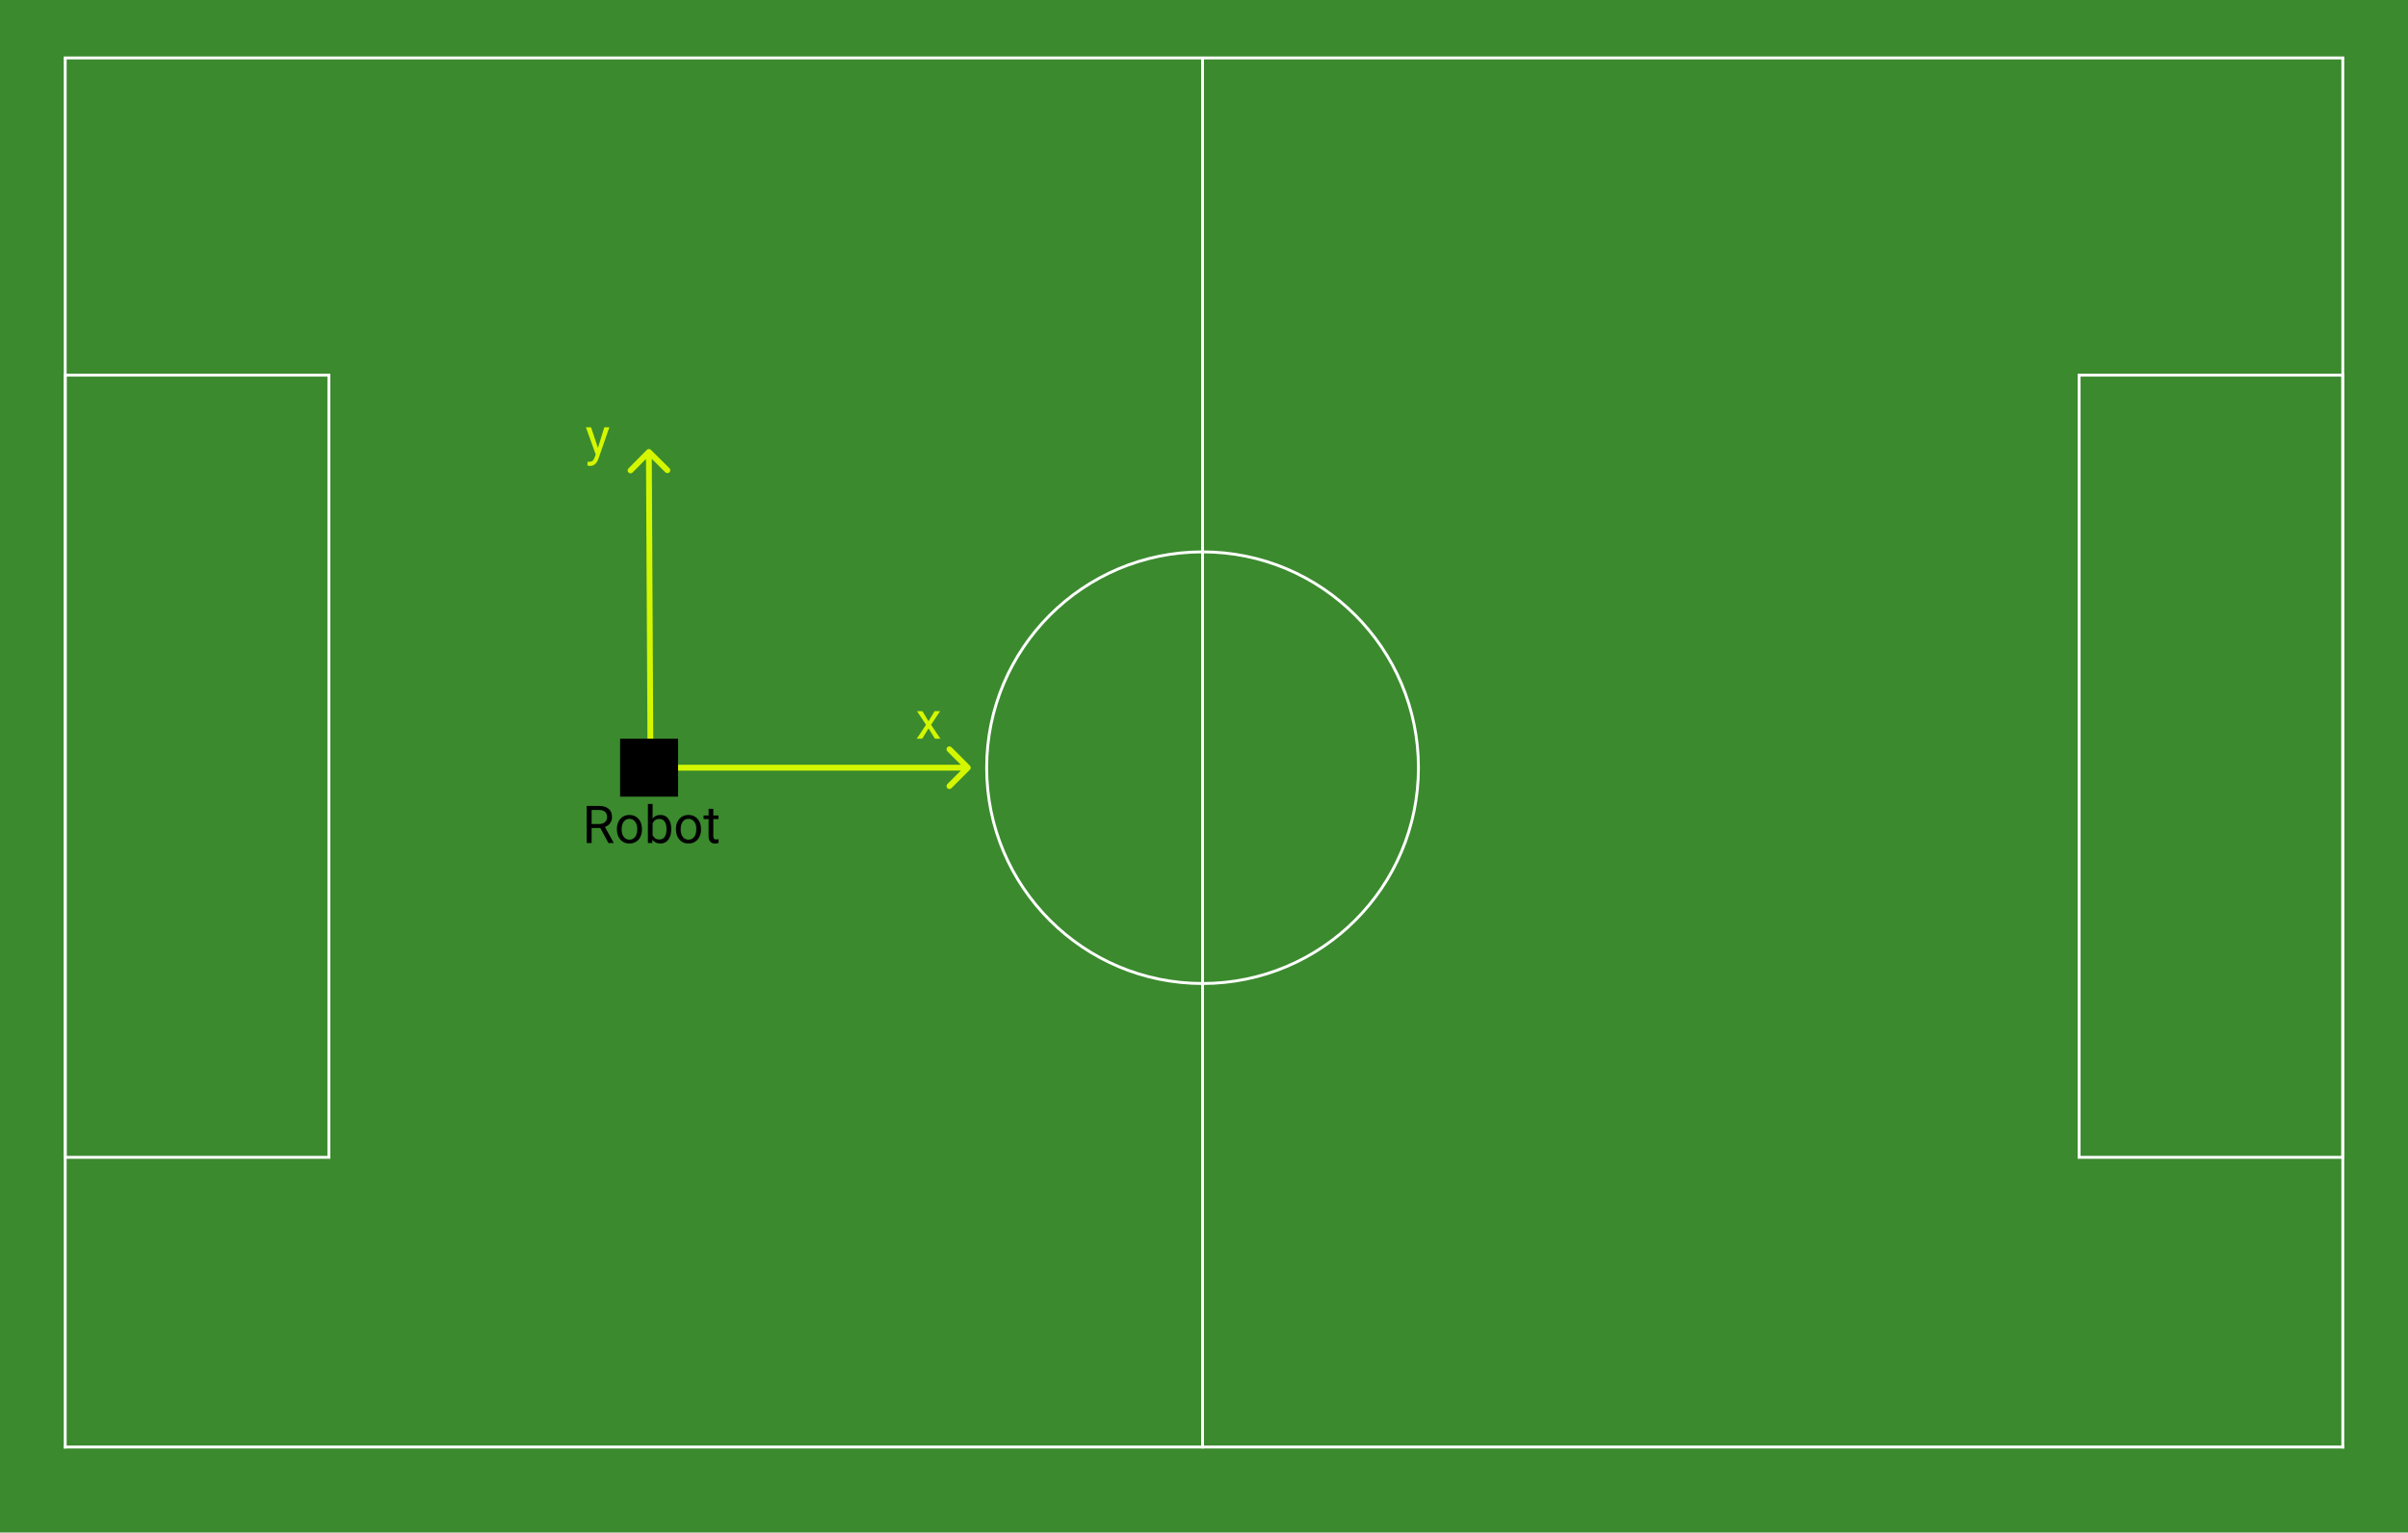
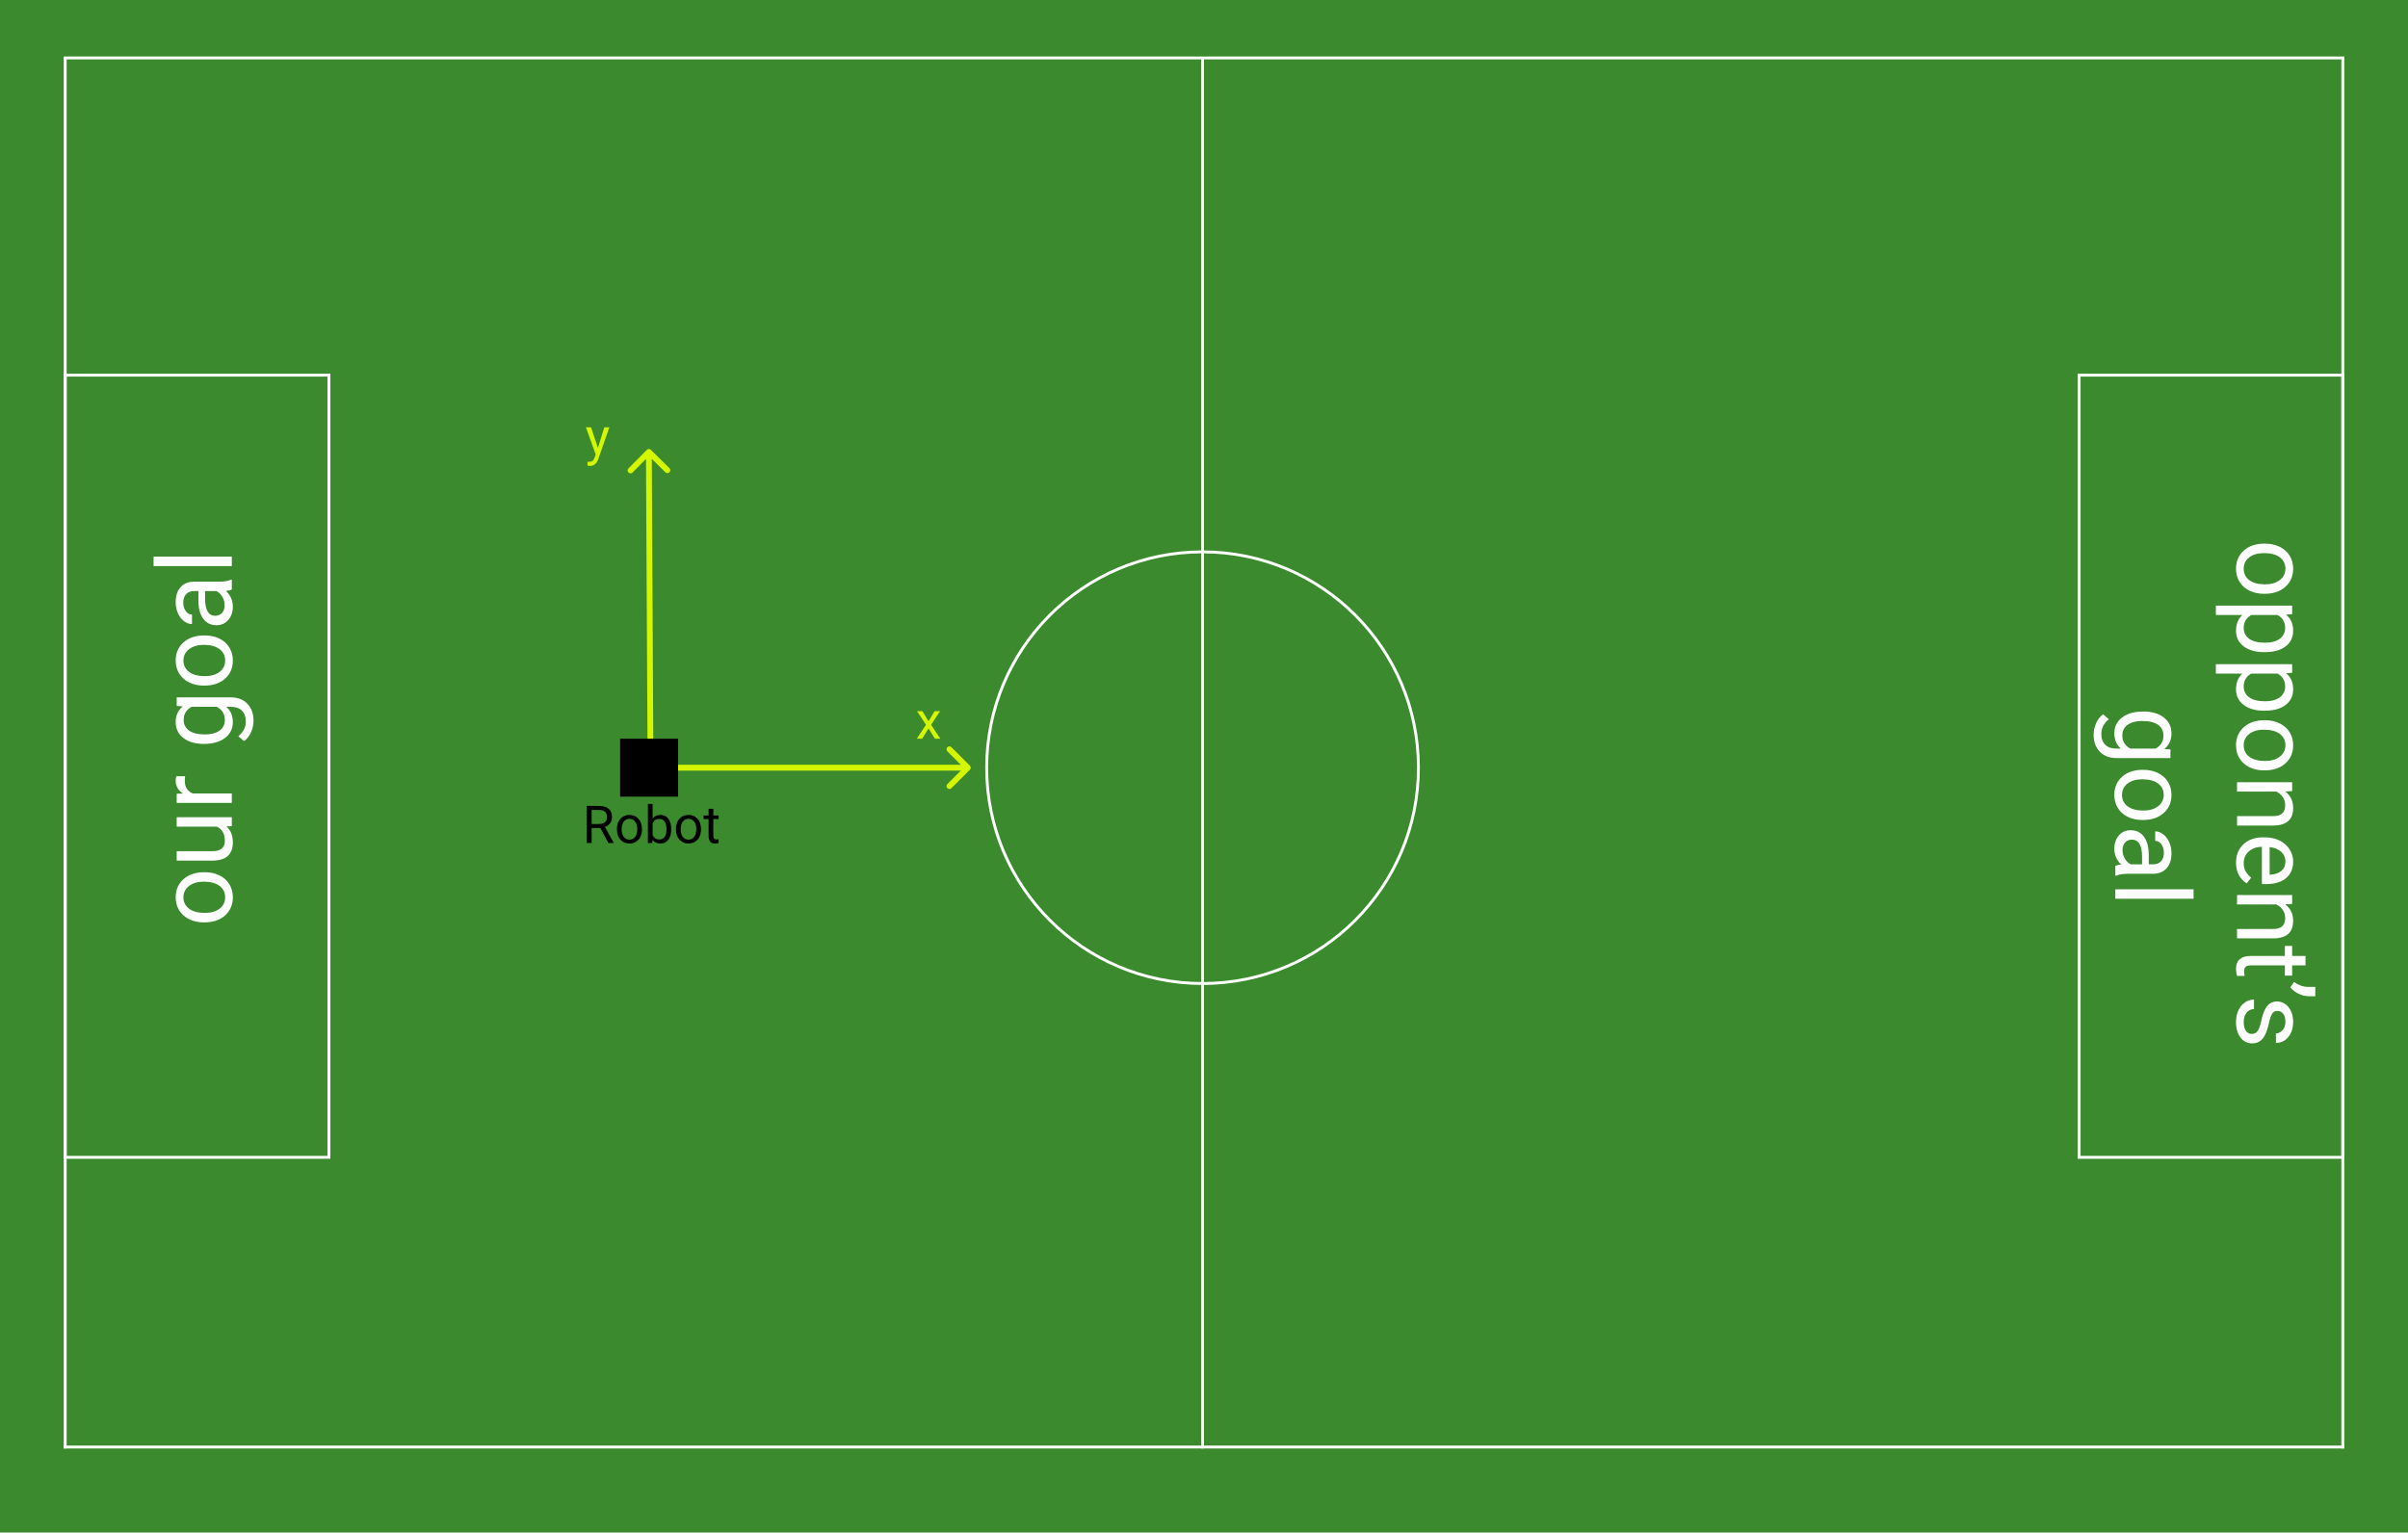
<svg xmlns="http://www.w3.org/2000/svg" width="831" height="529" viewBox="0 0 831 529" fill="none">
  <rect width="831" height="529" fill="#3B8A2E" />
+   <path d="M781.686 187.656C783.549 187.656 785.225 188.02 786.713 188.746C788.201 189.484 789.35 190.504 790.158 191.805C790.967 193.117 791.371 194.611 791.371 196.287C791.371 198.877 790.475 200.969 788.682 202.562C786.889 204.168 784.504 204.971 781.527 204.971H781.299C779.447 204.971 777.783 204.613 776.307 203.898C774.842 203.195 773.699 202.182 772.879 200.857C772.059 199.545 771.648 198.033 771.648 196.322C771.648 193.744 772.545 191.652 774.338 190.047C776.131 188.453 778.504 187.656 781.457 187.656H781.686ZM781.299 190.926C779.189 190.926 777.496 191.412 776.219 192.385C774.941 193.369 774.303 194.682 774.303 196.322C774.303 197.975 774.947 199.287 776.236 200.26C777.537 201.232 779.354 201.719 781.686 201.719C783.771 201.719 785.459 201.221 786.748 200.225C788.049 199.24 788.699 197.928 788.699 196.287C788.699 194.682 788.061 193.387 786.783 192.402C785.506 191.418 783.678 190.926 781.299 190.926ZM781.299 225.115C778.404 225.115 776.072 224.453 774.303 223.129C772.533 221.805 771.648 220.012 771.648 217.75C771.648 215.441 772.381 213.625 773.846 212.301H764.688V209.049H791.02V212.02L788.91 212.178C790.551 213.502 791.371 215.342 791.371 217.697C791.371 219.982 790.51 221.787 788.787 223.111C787.064 224.447 784.668 225.115 781.598 225.115H781.299ZM781.668 221.863C783.812 221.863 785.506 221.406 786.748 220.492C787.99 219.578 788.611 218.324 788.611 216.73C788.611 214.762 787.738 213.285 785.992 212.301H776.904C775.17 213.273 774.303 214.762 774.303 216.766C774.303 218.324 774.918 219.561 776.148 220.475C777.391 221.4 779.23 221.863 781.668 221.863ZM781.299 245.33C778.404 245.33 776.072 244.668 774.303 243.344C772.533 242.02 771.648 240.227 771.648 237.965C771.648 235.656 772.381 233.84 773.846 232.516H764.688V229.264H791.02V232.234L788.91 232.393C790.551 233.717 791.371 235.557 791.371 237.912C791.371 240.197 790.51 242.002 788.787 243.326C787.064 244.662 784.668 245.33 781.598 245.33H781.299ZM781.668 242.078C783.812 242.078 785.506 241.621 786.748 240.707C787.99 239.793 788.611 238.539 788.611 236.945C788.611 234.977 787.738 233.5 785.992 232.516H776.904C775.17 233.488 774.303 234.977 774.303 236.98C774.303 238.539 774.918 239.775 776.148 240.689C777.391 241.615 779.23 242.078 781.668 242.078ZM781.686 248.617C783.549 248.617 785.225 248.98 786.713 249.707C788.201 250.445 789.35 251.465 790.158 252.766C790.967 254.078 791.371 255.572 791.371 257.248C791.371 259.838 790.475 261.93 788.682 263.523C786.889 265.129 784.504 265.932 781.527 265.932H781.299C779.447 265.932 777.783 265.574 776.307 264.859C774.842 264.156 773.699 263.143 772.879 261.818C772.059 260.506 771.648 258.994 771.648 257.283C771.648 254.705 772.545 252.613 774.338 251.008C776.131 249.414 778.504 248.617 781.457 248.617H781.686ZM781.299 251.887C779.189 251.887 777.496 252.373 776.219 253.346C774.941 254.33 774.303 255.643 774.303 257.283C774.303 258.936 774.947 260.248 776.236 261.221C777.537 262.193 779.354 262.68 781.686 262.68C783.771 262.68 785.459 262.182 786.748 261.186C788.049 260.201 788.699 258.889 788.699 257.248C788.699 255.643 788.061 254.348 786.783 253.363C785.506 252.379 783.678 251.887 781.299 251.887ZM791.02 273.086L788.629 273.191C790.457 274.645 791.371 276.543 791.371 278.887C791.371 282.906 789.104 284.934 784.568 284.969H772V281.717H784.586C785.957 281.705 786.971 281.389 787.627 280.768C788.283 280.158 788.611 279.203 788.611 277.902C788.611 276.848 788.33 275.922 787.768 275.125C787.205 274.328 786.467 273.707 785.553 273.262H772V270.01H791.02V273.086ZM771.648 297.766C771.648 295.188 772.492 293.09 774.18 291.473C775.879 289.855 778.146 289.047 780.982 289.047H781.58C783.467 289.047 785.148 289.404 786.625 290.119C788.113 290.846 789.273 291.854 790.105 293.143C790.949 294.443 791.371 295.85 791.371 297.361C791.371 299.834 790.557 301.756 788.928 303.127C787.299 304.498 784.967 305.184 781.932 305.184H780.578V292.299C778.703 292.346 777.186 292.891 776.025 293.934C774.877 294.988 774.303 296.324 774.303 297.941C774.303 299.09 774.537 300.062 775.006 300.859C775.475 301.656 776.096 302.354 776.869 302.951L775.322 304.938C772.873 303.344 771.648 300.953 771.648 297.766ZM788.699 297.361C788.699 296.049 788.219 294.947 787.258 294.057C786.309 293.166 784.973 292.615 783.25 292.404V301.932H783.496C785.148 301.838 786.426 301.393 787.328 300.596C788.242 299.799 788.699 298.721 788.699 297.361ZM791.02 312.039L788.629 312.145C790.457 313.598 791.371 315.496 791.371 317.84C791.371 321.859 789.104 323.887 784.568 323.922H772V320.67H784.586C785.957 320.658 786.971 320.342 787.627 319.721C788.283 319.111 788.611 318.156 788.611 316.855C788.611 315.801 788.33 314.875 787.768 314.078C787.205 313.281 786.467 312.66 785.553 312.215H772V308.963H791.02V312.039ZM795.625 333.238H791.02V336.789H788.506V333.238H776.711C775.949 333.238 775.375 333.396 774.988 333.713C774.613 334.029 774.426 334.568 774.426 335.33C774.426 335.705 774.496 336.221 774.637 336.877H772C771.766 336.021 771.648 335.189 771.648 334.381C771.648 332.928 772.088 331.832 772.967 331.094C773.846 330.355 775.094 329.986 776.711 329.986H788.506V326.523H791.02V329.986H795.625V333.238ZM790.387 340.832L791.652 338.986C793.176 340.076 794.781 340.639 796.469 340.674H799V343.891H796.715C795.543 343.879 794.371 343.586 793.199 343.012C792.039 342.449 791.102 341.723 790.387 340.832ZM777.045 356.916C777.924 356.916 778.604 356.582 779.084 355.914C779.576 355.258 779.998 354.104 780.35 352.451C780.701 350.811 781.123 349.504 781.615 348.531C782.107 347.57 782.693 346.855 783.373 346.387C784.053 345.93 784.861 345.701 785.799 345.701C787.357 345.701 788.676 346.357 789.754 347.67C790.832 348.994 791.371 350.682 791.371 352.732C791.371 354.889 790.814 356.635 789.701 357.971C788.588 359.318 787.164 359.992 785.43 359.992V356.723C786.32 356.723 787.088 356.342 787.732 355.58C788.377 354.83 788.699 353.881 788.699 352.732C788.699 351.549 788.441 350.623 787.926 349.955C787.41 349.287 786.736 348.953 785.904 348.953C785.119 348.953 784.527 349.264 784.129 349.885C783.73 350.506 783.35 351.625 782.986 353.242C782.623 354.871 782.189 356.189 781.686 357.197C781.182 358.205 780.572 358.949 779.857 359.43C779.154 359.922 778.293 360.168 777.273 360.168C775.574 360.168 774.209 359.488 773.178 358.129C772.158 356.77 771.648 355.006 771.648 352.838C771.648 351.314 771.918 349.967 772.457 348.795C772.996 347.623 773.746 346.703 774.707 346.035C775.68 345.379 776.729 345.051 777.854 345.051V348.303C776.764 348.361 775.896 348.795 775.252 349.604C774.619 350.424 774.303 351.502 774.303 352.838C774.303 354.068 774.549 355.053 775.041 355.791C775.545 356.541 776.213 356.916 777.045 356.916ZM739.668 245.611C742.633 245.611 744.988 246.297 746.734 247.668C748.492 249.039 749.371 250.855 749.371 253.117C749.371 255.438 748.551 257.248 746.91 258.549L749.02 258.707V261.678H730.457C727.996 261.678 726.057 260.945 724.639 259.48C723.221 258.027 722.512 256.07 722.512 253.609C722.512 252.238 722.805 250.896 723.391 249.584C723.977 248.271 724.779 247.27 725.799 246.578L727.75 248.266C726.027 249.66 725.166 251.365 725.166 253.381C725.166 254.963 725.611 256.193 726.502 257.072C727.393 257.963 728.646 258.408 730.264 258.408H731.898C730.398 257.107 729.648 255.332 729.648 253.082C729.648 250.855 730.545 249.051 732.338 247.668C734.131 246.297 736.574 245.611 739.668 245.611ZM739.299 248.881C737.154 248.881 735.467 249.32 734.236 250.199C733.018 251.078 732.408 252.309 732.408 253.891C732.408 255.941 733.34 257.447 735.203 258.408H743.887C745.703 257.412 746.611 255.918 746.611 253.926C746.611 252.344 745.996 251.107 744.766 250.217C743.535 249.326 741.713 248.881 739.299 248.881ZM739.686 265.738C741.549 265.738 743.225 266.102 744.713 266.828C746.201 267.566 747.35 268.586 748.158 269.887C748.967 271.199 749.371 272.693 749.371 274.369C749.371 276.959 748.475 279.051 746.682 280.645C744.889 282.25 742.504 283.053 739.527 283.053H739.299C737.447 283.053 735.783 282.695 734.307 281.98C732.842 281.277 731.699 280.264 730.879 278.939C730.059 277.627 729.648 276.115 729.648 274.404C729.648 271.826 730.545 269.734 732.338 268.129C734.131 266.535 736.504 265.738 739.457 265.738H739.686ZM739.299 269.008C737.189 269.008 735.496 269.494 734.219 270.467C732.941 271.451 732.303 272.764 732.303 274.404C732.303 276.057 732.947 277.369 734.236 278.342C735.537 279.314 737.354 279.801 739.686 279.801C741.771 279.801 743.459 279.303 744.748 278.307C746.049 277.322 746.699 276.01 746.699 274.369C746.699 272.764 746.061 271.469 744.783 270.484C743.506 269.5 741.678 269.008 739.299 269.008ZM730 298.873C730.375 298.686 731.043 298.533 732.004 298.416C730.434 296.904 729.648 295.1 729.648 293.002C729.648 291.127 730.176 289.586 731.23 288.379C732.297 287.184 733.645 286.586 735.273 286.586C737.254 286.586 738.789 287.336 739.879 288.836C740.98 290.348 741.531 292.469 741.531 295.199V298.363H743.025C744.162 298.363 745.064 298.023 745.732 297.344C746.412 296.664 746.752 295.662 746.752 294.338C746.752 293.178 746.459 292.205 745.873 291.42C745.287 290.635 744.578 290.242 743.746 290.242V286.973C744.695 286.973 745.609 287.307 746.488 287.975C747.379 288.654 748.082 289.568 748.598 290.717C749.113 291.877 749.371 293.148 749.371 294.531C749.371 296.723 748.82 298.439 747.719 299.682C746.629 300.924 745.123 301.568 743.201 301.615H734.447C732.701 301.615 731.312 301.838 730.281 302.283H730V298.873ZM732.479 293.477C732.479 294.496 732.742 295.463 733.27 296.377C733.797 297.291 734.482 297.953 735.326 298.363H739.229V295.814C739.229 291.83 738.062 289.838 735.73 289.838C734.711 289.838 733.914 290.178 733.34 290.857C732.766 291.537 732.479 292.41 732.479 293.477ZM730 310.246V306.994H757V310.246H730Z" fill="white" />
+   <path d="M70.314 318.4C68.451 318.4 66.775 318.037 65.287 317.311C63.799 316.572 62.65 315.553 61.842 314.252C61.033 312.939 60.629 311.445 60.629 309.77C60.629 307.18 61.525 305.088 63.318 303.494C65.111 301.889 67.496 301.086 70.473 301.086H70.701C72.553 301.086 74.217 301.443 75.693 302.158C77.158 302.861 78.301 303.875 79.121 305.199C79.941 306.512 80.352 308.023 80.352 309.734C80.352 312.312 79.455 314.404 77.662 316.01C75.869 317.604 73.496 318.4 70.543 318.4H70.314ZM70.701 315.131C72.811 315.131 74.504 314.645 75.781 313.672C77.059 312.688 77.697 311.375 77.697 309.734C77.697 308.082 77.053 306.77 75.764 305.797C74.463 304.824 72.647 304.338 70.314 304.338C68.228 304.338 66.541 304.836 65.252 305.832C63.951 306.816 63.301 308.129 63.301 309.77C63.301 311.375 63.94 312.67 65.217 313.654C66.494 314.639 68.322 315.131 70.701 315.131ZM78.119 285.266C79.607 286.531 80.352 288.389 80.352 290.838C80.352 292.865 79.766 294.412 78.594 295.479C77.41 296.533 75.664 297.066 73.356 297.078H60.98V293.826H73.268C76.15 293.826 77.592 292.654 77.592 290.311C77.592 287.826 76.666 286.174 74.814 285.354H60.98V282.102H80V285.195L78.119 285.266ZM63.898 267.951C63.816 268.443 63.775 268.977 63.775 269.551C63.775 271.684 64.684 273.131 66.5 273.893H80V277.145H60.98V273.98L63.178 273.928C61.478 272.861 60.629 271.35 60.629 269.393C60.629 268.76 60.711 268.279 60.875 267.951H63.898ZM70.332 256.789C67.367 256.789 65.012 256.104 63.266 254.732C61.508 253.361 60.629 251.545 60.629 249.283C60.629 246.963 61.449 245.152 63.09 243.852L60.98 243.693V240.723H79.543C82.004 240.723 83.943 241.455 85.361 242.92C86.779 244.373 87.488 246.33 87.488 248.791C87.488 250.162 87.195 251.504 86.609 252.816C86.023 254.129 85.221 255.131 84.201 255.822L82.25 254.135C83.973 252.74 84.834 251.035 84.834 249.02C84.834 247.438 84.389 246.207 83.498 245.328C82.607 244.438 81.353 243.992 79.736 243.992H78.102C79.602 245.293 80.352 247.068 80.352 249.318C80.352 251.545 79.455 253.35 77.662 254.732C75.869 256.104 73.426 256.789 70.332 256.789ZM70.701 253.52C72.846 253.52 74.533 253.08 75.764 252.201C76.982 251.322 77.592 250.092 77.592 248.51C77.592 246.459 76.66 244.953 74.797 243.992H66.113C64.297 244.988 63.389 246.482 63.389 248.475C63.389 250.057 64.004 251.293 65.234 252.184C66.465 253.074 68.287 253.52 70.701 253.52ZM70.314 236.662C68.451 236.662 66.775 236.299 65.287 235.572C63.799 234.834 62.65 233.814 61.842 232.514C61.033 231.201 60.629 229.707 60.629 228.031C60.629 225.441 61.525 223.35 63.318 221.756C65.111 220.15 67.496 219.348 70.473 219.348H70.701C72.553 219.348 74.217 219.705 75.693 220.42C77.158 221.123 78.301 222.137 79.121 223.461C79.941 224.773 80.352 226.285 80.352 227.996C80.352 230.574 79.455 232.666 77.662 234.271C75.869 235.865 73.496 236.662 70.543 236.662H70.314ZM70.701 233.393C72.811 233.393 74.504 232.906 75.781 231.934C77.059 230.949 77.697 229.637 77.697 227.996C77.697 226.344 77.053 225.031 75.764 224.059C74.463 223.086 72.647 222.6 70.314 222.6C68.228 222.6 66.541 223.098 65.252 224.094C63.951 225.078 63.301 226.391 63.301 228.031C63.301 229.637 63.94 230.932 65.217 231.916C66.494 232.9 68.322 233.393 70.701 233.393ZM80 203.527C79.625 203.715 78.957 203.867 77.996 203.984C79.566 205.496 80.352 207.301 80.352 209.398C80.352 211.273 79.824 212.814 78.769 214.021C77.703 215.217 76.356 215.814 74.727 215.814C72.746 215.814 71.211 215.064 70.121 213.564C69.019 212.053 68.469 209.932 68.469 207.201V204.037H66.975C65.838 204.037 64.936 204.377 64.268 205.057C63.588 205.736 63.248 206.738 63.248 208.062C63.248 209.223 63.541 210.195 64.127 210.98C64.713 211.766 65.422 212.158 66.254 212.158V215.428C65.305 215.428 64.391 215.094 63.512 214.426C62.621 213.746 61.918 212.832 61.402 211.684C60.887 210.523 60.629 209.252 60.629 207.869C60.629 205.678 61.18 203.961 62.281 202.719C63.371 201.477 64.877 200.832 66.799 200.785H75.553C77.299 200.785 78.688 200.562 79.719 200.117H80V203.527ZM77.522 208.924C77.522 207.904 77.258 206.938 76.731 206.023C76.203 205.109 75.518 204.447 74.674 204.037H70.772V206.586C70.772 210.57 71.938 212.562 74.269 212.562C75.289 212.562 76.086 212.223 76.66 211.543C77.234 210.863 77.522 209.99 77.522 208.924ZM80 192.154V195.406H53V192.154H80Z" fill="white" />
  <path d="M334.707 265.707C335.098 265.317 335.098 264.683 334.707 264.293L328.343 257.929C327.953 257.538 327.319 257.538 326.929 257.929C326.538 258.319 326.538 258.953 326.929 259.343L332.586 265L326.929 270.657C326.538 271.047 326.538 271.681 326.929 272.071C327.319 272.462 327.953 272.462 328.343 272.071L334.707 265.707ZM225 266H334V264H225V266Z" fill="#D4F700" />
  <path d="M224.627 155.287C224.235 154.899 223.601 154.902 223.213 155.295L216.882 161.692C216.494 162.084 216.497 162.717 216.89 163.106C217.282 163.494 217.915 163.491 218.304 163.099L223.931 157.412L229.617 163.039C230.01 163.428 230.643 163.425 231.032 163.032C231.42 162.64 231.417 162.006 231.024 161.618L224.627 155.287ZM225.462 258.995L224.924 155.993L222.924 156.003L223.462 259.005L225.462 258.995Z" fill="#D4F700" />
  <path d="M206.342 154.618L208.557 147.49H210.297L206.474 158.468C205.882 160.05 204.941 160.841 203.652 160.841L203.345 160.814L202.738 160.7V159.382L203.178 159.417C203.729 159.417 204.156 159.306 204.461 159.083C204.771 158.86 205.026 158.453 205.226 157.861L205.586 156.895L202.193 147.49H203.969L206.342 154.618Z" fill="#D4F700" />
  <path d="M320.421 248.962L322.53 245.49H324.429L321.317 250.192L324.525 255H322.645L320.447 251.44L318.25 255H316.36L319.568 250.192L316.457 245.49H318.338L320.421 248.962Z" fill="#D4F700" />
  <path d="M207.179 285.823H204.173V291H202.477V278.203H206.713C208.154 278.203 209.262 278.531 210.035 279.188C210.814 279.844 211.204 280.799 211.204 282.053C211.204 282.85 210.987 283.544 210.554 284.136C210.126 284.728 209.528 285.17 208.761 285.463L211.767 290.895V291H209.956L207.179 285.823ZM204.173 284.443H206.766C207.604 284.443 208.269 284.227 208.761 283.793C209.259 283.359 209.508 282.779 209.508 282.053C209.508 281.262 209.271 280.655 208.796 280.233C208.327 279.812 207.647 279.598 206.757 279.592H204.173V284.443ZM212.892 286.157C212.892 285.226 213.073 284.388 213.437 283.644C213.806 282.899 214.315 282.325 214.966 281.921C215.622 281.517 216.369 281.314 217.207 281.314C218.502 281.314 219.548 281.763 220.345 282.659C221.147 283.556 221.549 284.748 221.549 286.236V286.351C221.549 287.276 221.37 288.108 221.013 288.847C220.661 289.579 220.154 290.15 219.492 290.561C218.836 290.971 218.08 291.176 217.225 291.176C215.936 291.176 214.89 290.728 214.087 289.831C213.29 288.935 212.892 287.748 212.892 286.271V286.157ZM214.526 286.351C214.526 287.405 214.77 288.252 215.256 288.891C215.748 289.529 216.404 289.849 217.225 289.849C218.051 289.849 218.707 289.526 219.193 288.882C219.68 288.231 219.923 287.323 219.923 286.157C219.923 285.114 219.674 284.271 219.176 283.626C218.684 282.976 218.027 282.65 217.207 282.65C216.404 282.65 215.757 282.97 215.265 283.608C214.772 284.247 214.526 285.161 214.526 286.351ZM231.639 286.351C231.639 287.804 231.305 288.973 230.637 289.857C229.969 290.736 229.072 291.176 227.947 291.176C226.746 291.176 225.817 290.751 225.161 289.901L225.082 291H223.588V277.5H225.214V282.536C225.87 281.722 226.775 281.314 227.93 281.314C229.084 281.314 229.989 281.751 230.646 282.624C231.308 283.497 231.639 284.692 231.639 286.21V286.351ZM230.013 286.166C230.013 285.059 229.799 284.203 229.371 283.6C228.943 282.996 228.328 282.694 227.525 282.694C226.453 282.694 225.683 283.192 225.214 284.188V288.302C225.712 289.298 226.488 289.796 227.543 289.796C228.322 289.796 228.929 289.494 229.362 288.891C229.796 288.287 230.013 287.379 230.013 286.166ZM233.265 286.157C233.265 285.226 233.446 284.388 233.81 283.644C234.179 282.899 234.688 282.325 235.339 281.921C235.995 281.517 236.742 281.314 237.58 281.314C238.875 281.314 239.921 281.763 240.718 282.659C241.521 283.556 241.922 284.748 241.922 286.236V286.351C241.922 287.276 241.743 288.108 241.386 288.847C241.034 289.579 240.527 290.15 239.865 290.561C239.209 290.971 238.453 291.176 237.598 291.176C236.309 291.176 235.263 290.728 234.46 289.831C233.663 288.935 233.265 287.748 233.265 286.271V286.157ZM234.899 286.351C234.899 287.405 235.143 288.252 235.629 288.891C236.121 289.529 236.777 289.849 237.598 289.849C238.424 289.849 239.08 289.526 239.566 288.882C240.053 288.231 240.296 287.323 240.296 286.157C240.296 285.114 240.047 284.271 239.549 283.626C239.057 282.976 238.4 282.65 237.58 282.65C236.777 282.65 236.13 282.97 235.638 283.608C235.146 284.247 234.899 285.161 234.899 286.351ZM246.167 279.188V281.49H247.942V282.747H246.167V288.645C246.167 289.025 246.246 289.312 246.404 289.506C246.562 289.693 246.832 289.787 247.213 289.787C247.4 289.787 247.658 289.752 247.986 289.682V291C247.559 291.117 247.143 291.176 246.738 291.176C246.012 291.176 245.464 290.956 245.095 290.517C244.726 290.077 244.541 289.453 244.541 288.645V282.747H242.81V281.49H244.541V279.188H246.167Z" fill="black" />
  <line x1="22" y1="20" x2="809.001" y2="20" stroke="white" />
  <line x1="22" y1="499.5" x2="809.001" y2="499.5" stroke="white" />
  <line x1="22.5" y1="20" x2="22.5" y2="500" stroke="white" />
  <line x1="808.5" y1="20" x2="808.5" y2="500" stroke="white" />
  <path d="M415 20L415 500" stroke="#FCFCFC" />
  <circle cx="415" cy="265" r="74.5" stroke="white" />
  <rect x="22.5" y="129.5" width="91" height="270" stroke="white" />
  <rect x="717.5" y="129.5" width="91" height="270" stroke="white" />
  <rect x="214" y="255" width="20" height="20" fill="black" />
</svg>
